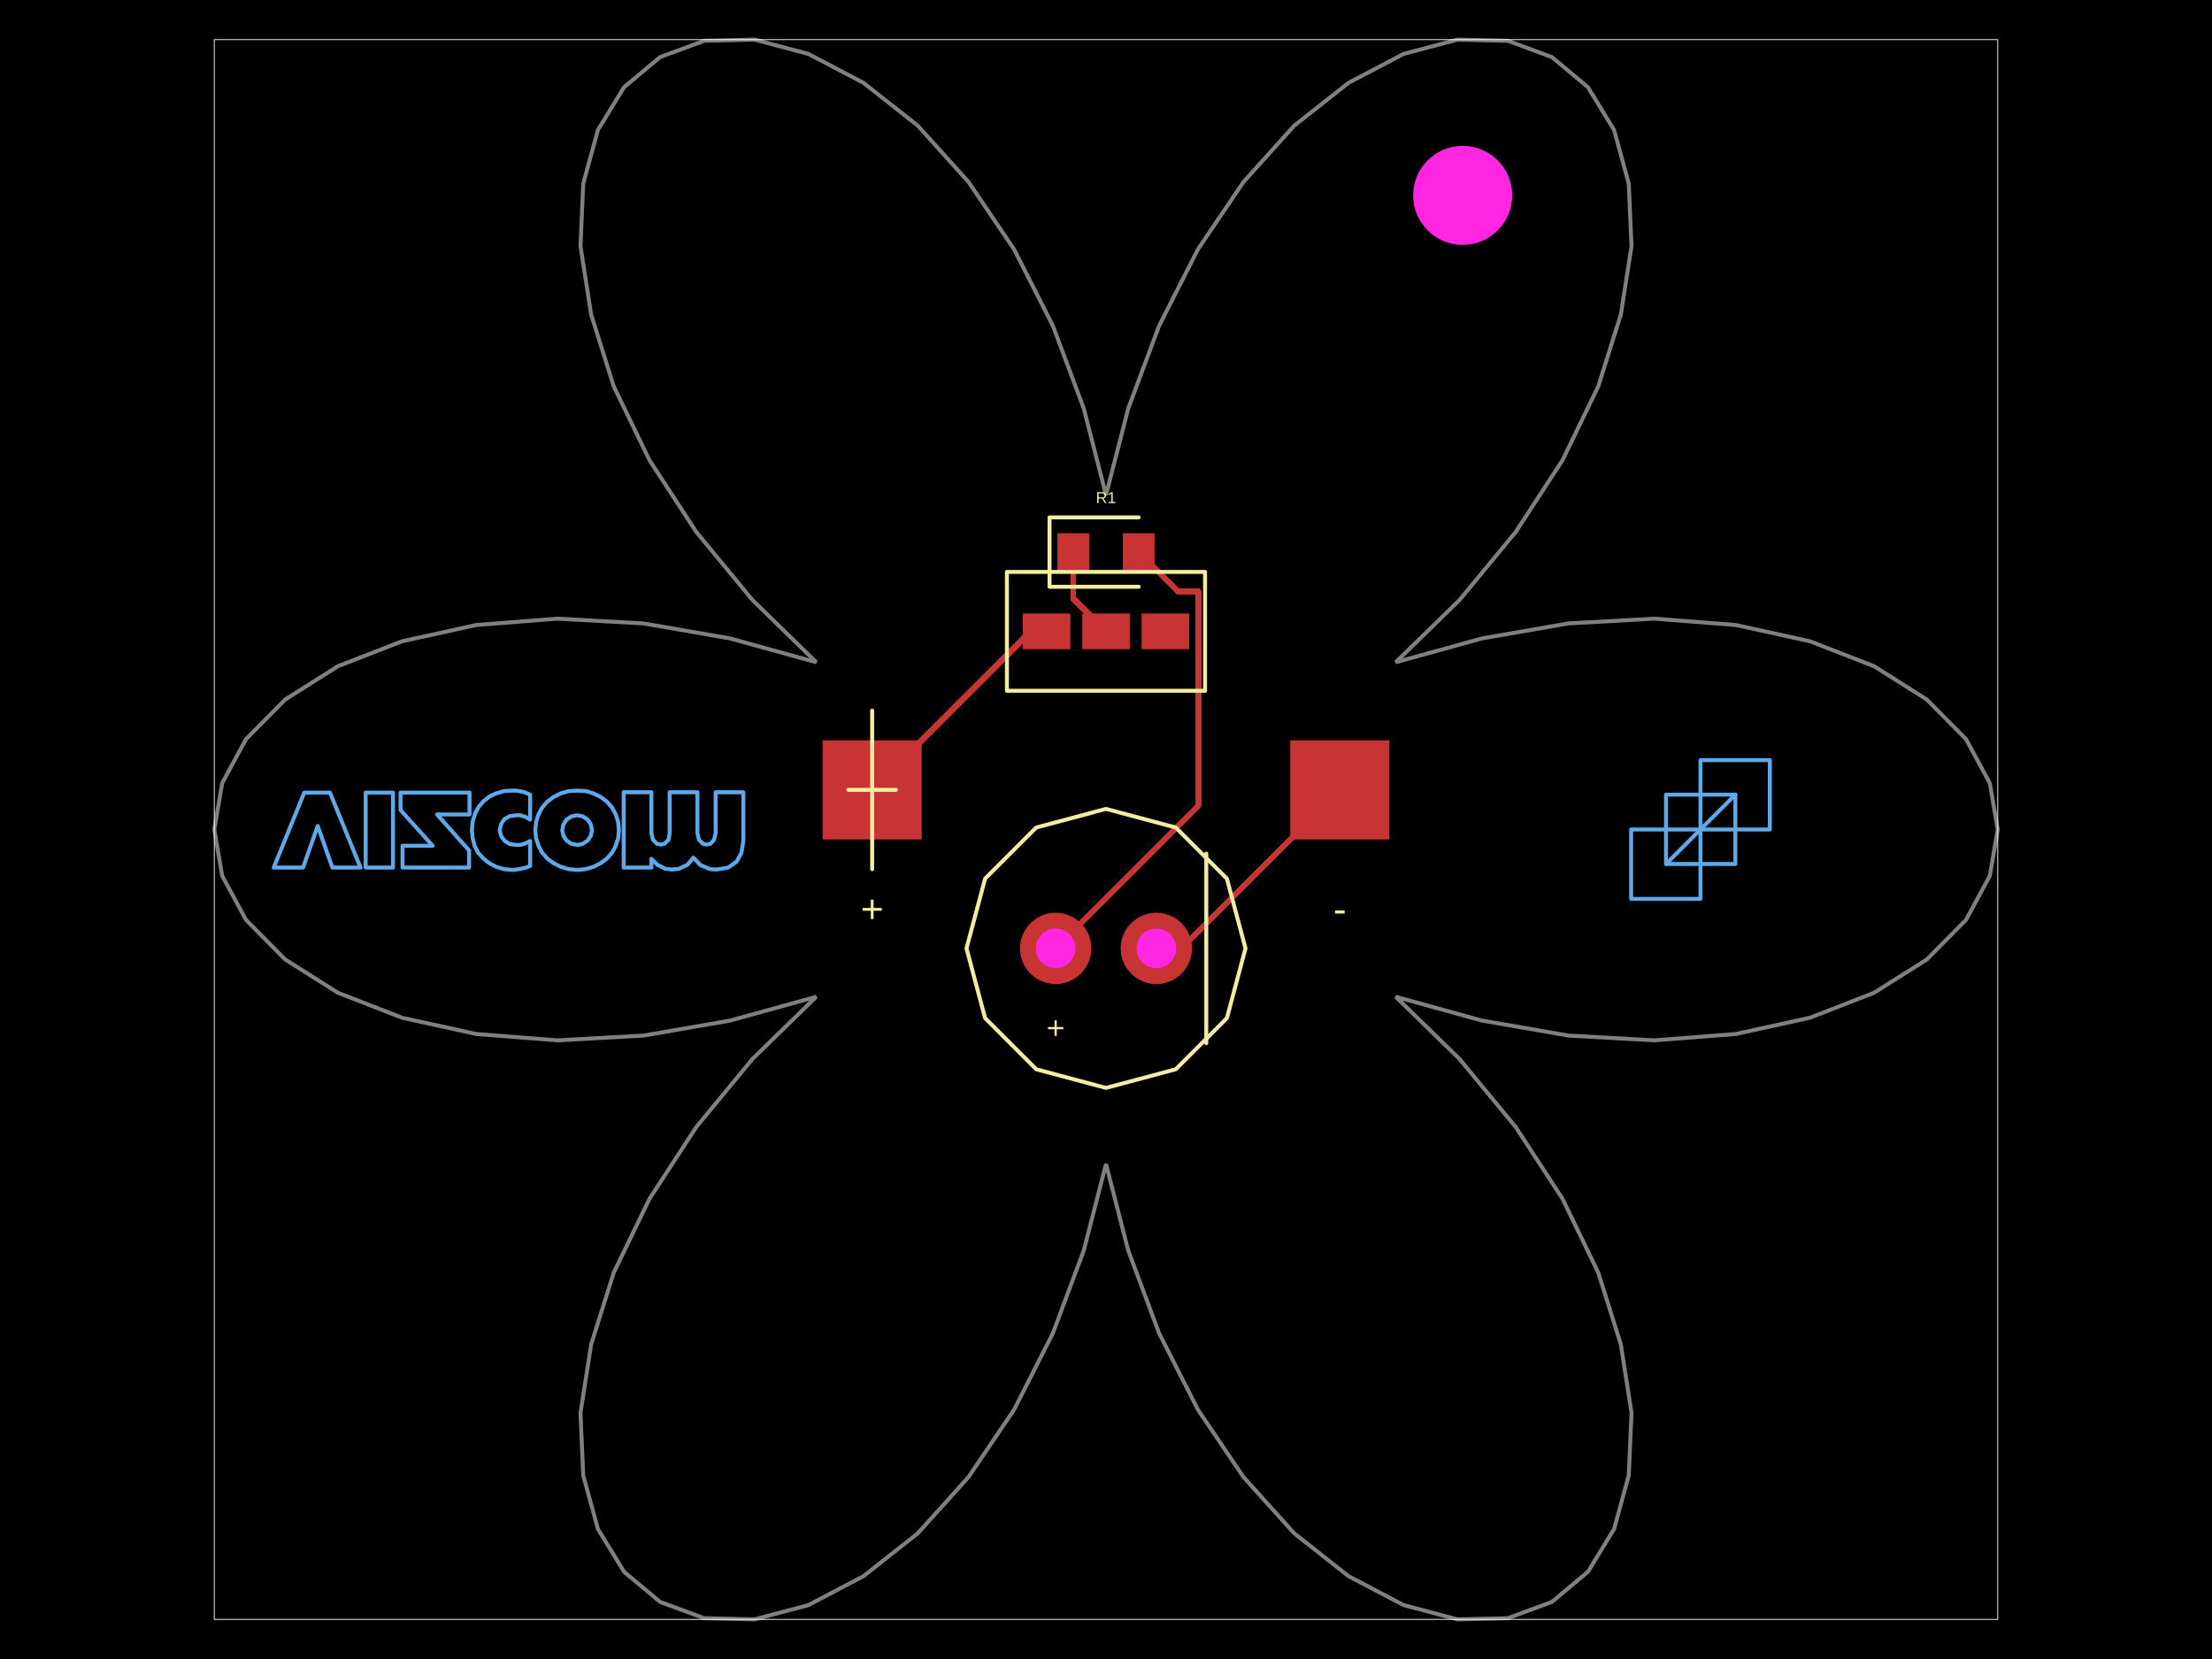
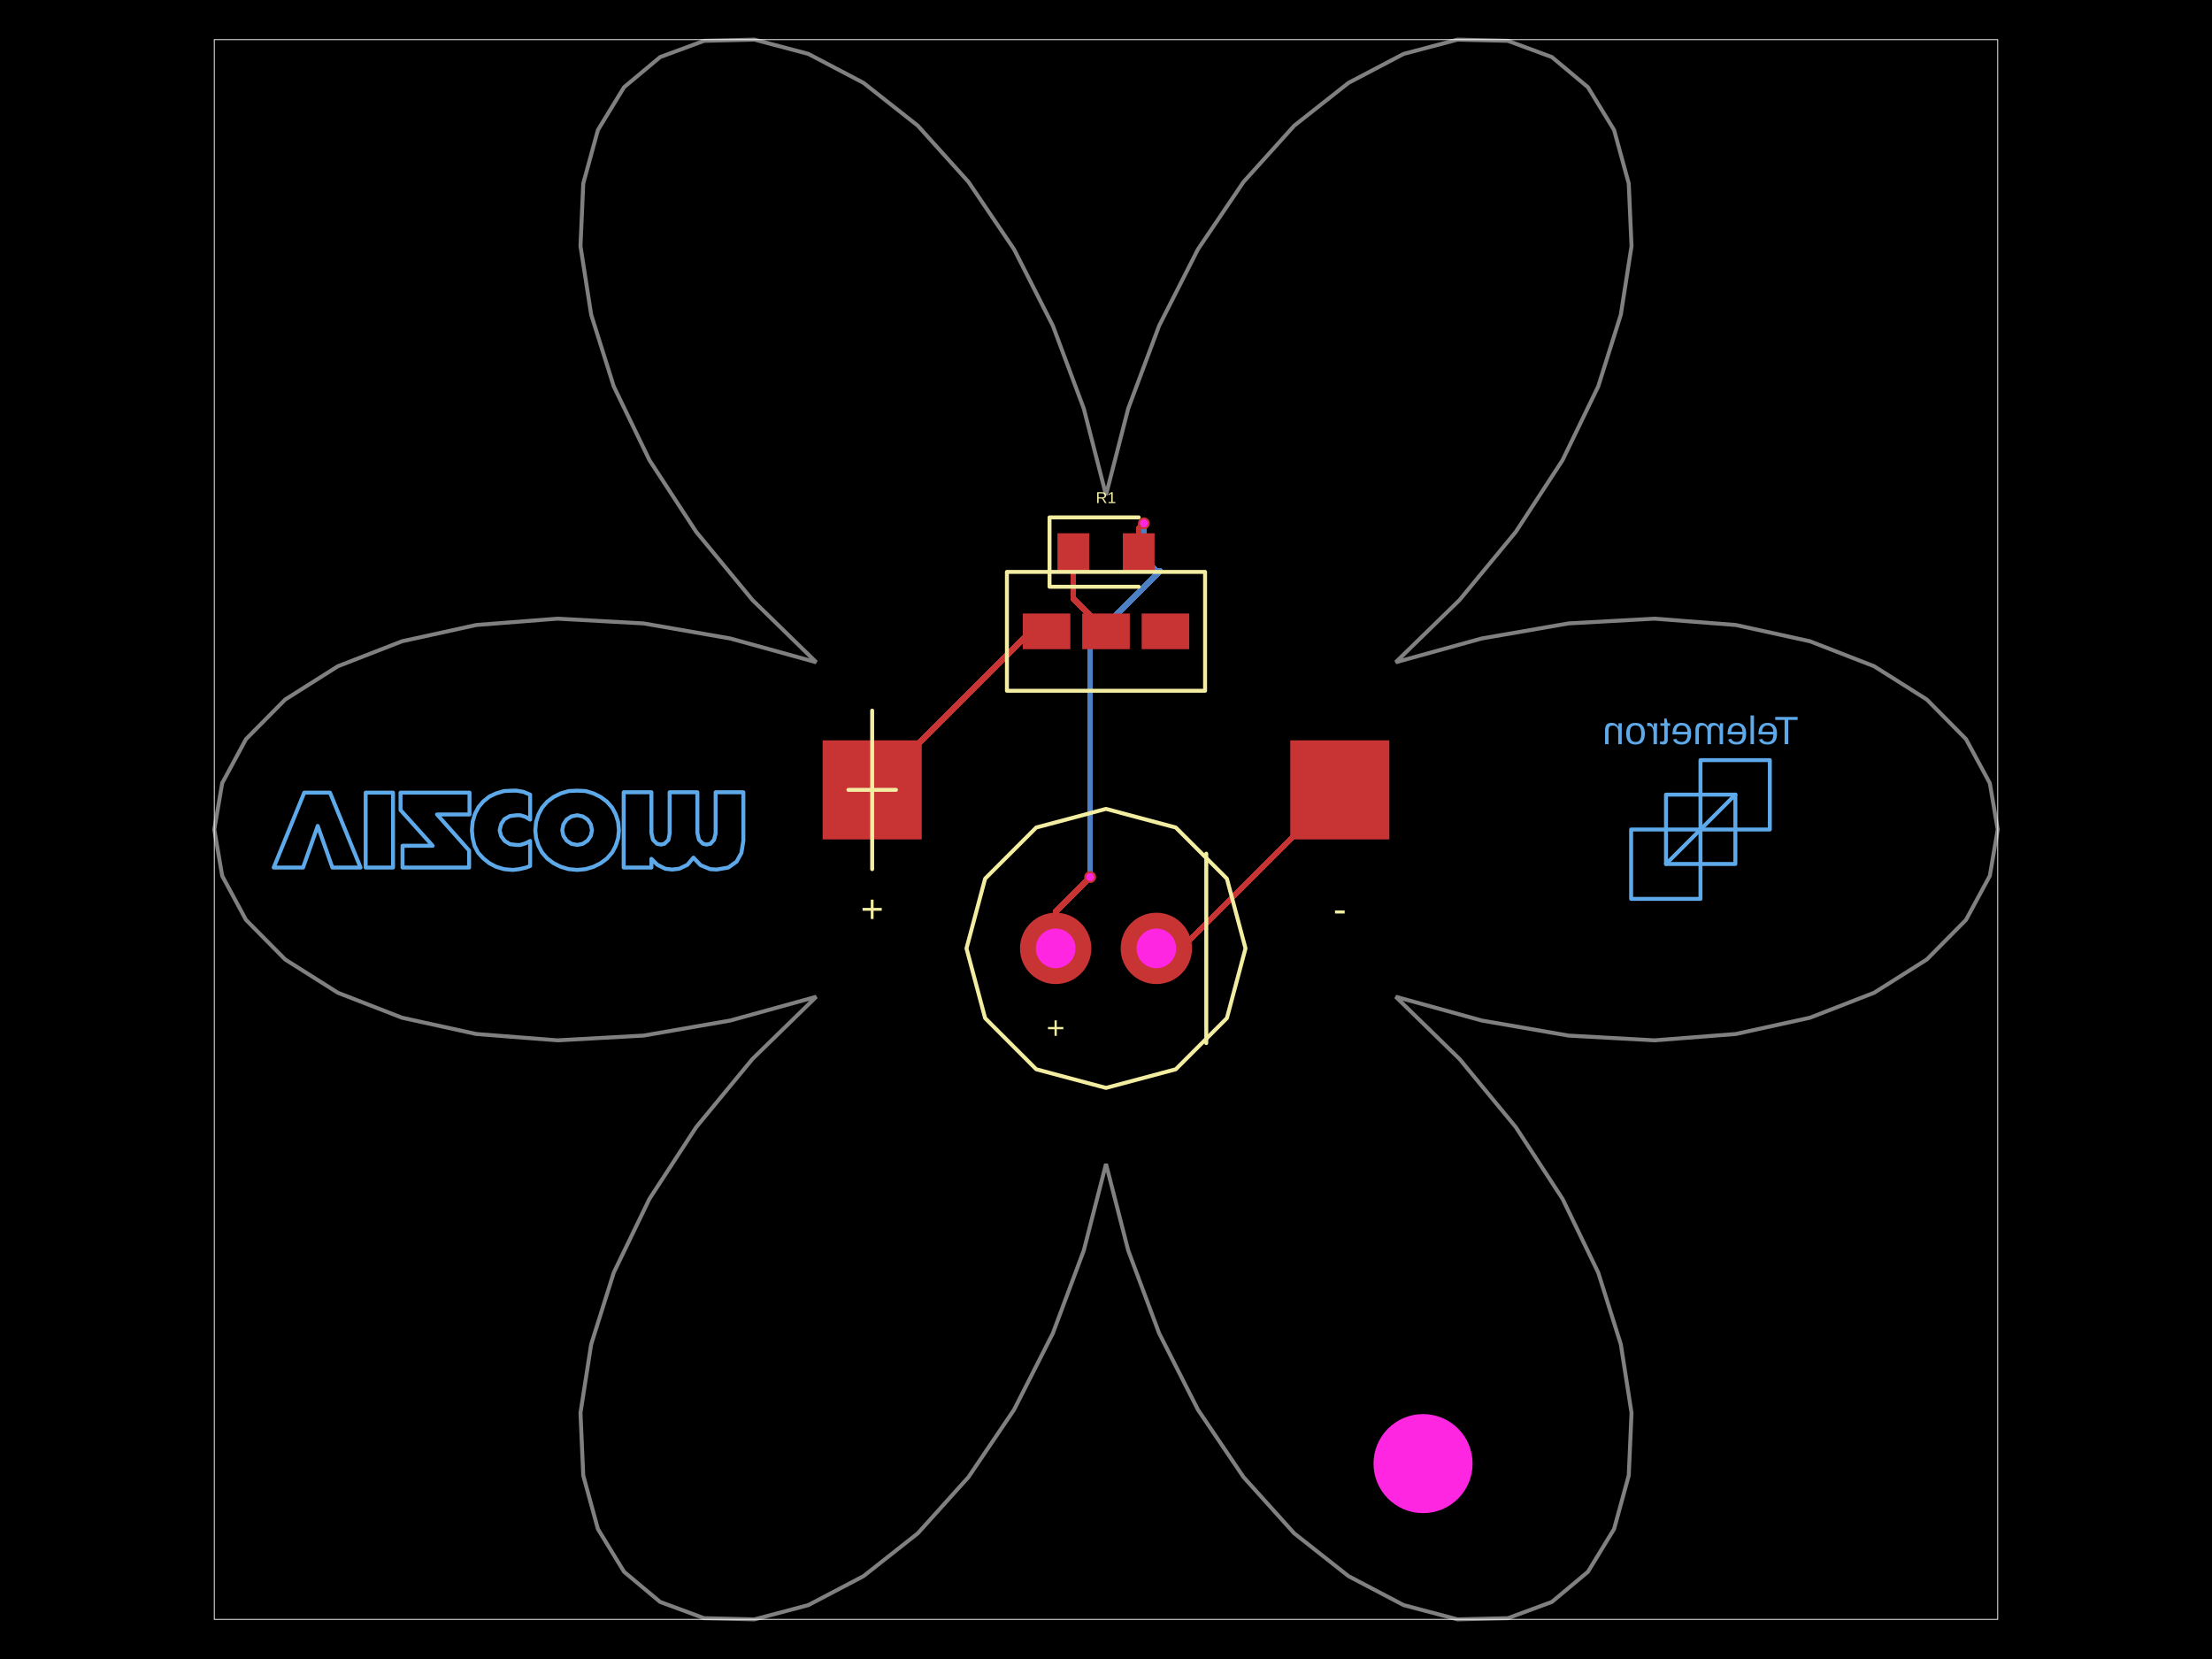
<svg xmlns="http://www.w3.org/2000/svg" width="800" height="600" data-software-used-string="@tscircuit/core@0.0.1112">
  <style />
  <rect class="boundary" x="0" y="0" fill="#000" width="800" height="600" data-type="pcb_background" data-pcb-layer="global" />
  <rect class="pcb-boundary" fill="none" stroke="#fff" stroke-width="0.3" x="77.496" y="14.333" width="645.007" height="571.333" data-type="pcb_boundary" data-pcb-layer="global" />
  <path class="pcb-board" d="M 722.504 300 L 719.637 316.77 L 711.037 332.68 L 696.847 347.014 L 677.783 359.054 L 654.563 368.084 L 627.759 373.961 L 598.376 376.254 L 567.272 374.534 L 535.882 369.087 L 504.778 360.487 L 527.855 382.991 L 548.208 407.645 L 565.122 433.588 L 578.022 460.248 L 586.192 486.192 L 590.062 510.989 L 589.059 533.636 L 583.755 552.986 L 574.295 568.466 L 561.252 579.36 L 545.342 585.237 L 527.138 585.667 L 507.645 580.506 L 487.721 570.043 L 468.084 554.563 L 449.737 534.209 L 433.254 509.842 L 419.207 482.179 L 408.027 452.222 L 400 420.975 L 391.973 452.222 L 380.793 482.179 L 366.746 509.842 L 350.263 534.209 L 331.916 554.563 L 312.279 570.043 L 292.355 580.506 L 272.862 585.667 L 254.658 585.237 L 238.748 579.36 L 225.705 568.466 L 216.245 552.986 L 210.941 533.636 L 209.938 510.989 L 213.808 486.192 L 221.978 460.248 L 234.878 433.588 L 251.792 407.645 L 272.145 382.991 L 295.222 360.487 L 264.118 369.087 L 232.728 374.534 L 201.624 376.254 L 172.241 373.961 L 145.437 368.084 L 122.217 359.054 L 103.153 347.014 L 88.963 332.68 L 80.363 316.77 L 77.496 300 L 80.363 283.23 L 88.963 267.32 L 103.153 252.986 L 122.217 240.946 L 145.437 231.916 L 172.241 226.039 L 201.624 223.746 L 232.728 225.466 L 264.118 230.913 L 295.222 239.513 L 272.145 217.009 L 251.792 192.355 L 234.878 166.412 L 221.978 139.752 L 213.808 113.808 L 209.938 89.011 L 210.941 66.364 L 216.245 47.014 L 225.705 31.534 L 238.748 20.64 L 254.658 14.763 L 272.862 14.333 L 292.355 19.494 L 312.279 29.957 L 331.916 45.437 L 350.263 65.791 L 366.746 90.158 L 380.793 117.821 L 391.973 147.778 L 400 179.025 L 408.027 147.778 L 419.207 117.821 L 433.254 90.158 L 449.737 65.791 L 468.084 45.437 L 487.721 29.957 L 507.645 19.494 L 527.138 14.333 L 545.342 14.763 L 561.252 20.64 L 574.295 31.534 L 583.755 47.014 L 589.059 66.364 L 590.062 89.011 L 586.192 113.808 L 578.022 139.752 L 565.122 166.412 L 548.208 192.355 L 527.855 217.009 L 504.778 239.513 L 535.882 230.913 L 567.272 225.466 L 598.376 223.746 L 627.759 226.039 L 654.563 231.916 L 677.783 240.946 L 696.847 252.986 L 711.037 267.32 L 719.637 283.23 Z" fill="none" stroke="rgba(255, 255, 255, 0.5)" stroke-width="1.433" data-type="pcb_board" data-pcb-layer="board" />
+   <path class="pcb-trace" stroke="rgb(77, 127, 196)" fill="none" d="M 413.706 189.274 L 413.706 189.274" stroke-width="2.15" stroke-linecap="round" stroke-linejoin="round" shape-rendering="crispEdges" data-type="pcb_trace" data-pcb-layer="bottom" />
+   <path class="pcb-trace" stroke="rgb(77, 127, 196)" fill="none" d="M 413.706 189.274 L 413.706 202.084" stroke-width="2.15" stroke-linecap="round" stroke-linejoin="round" shape-rendering="crispEdges" data-type="pcb_trace" data-pcb-layer="bottom" />
+   <path class="pcb-trace" stroke="rgb(77, 127, 196)" fill="none" d="M 413.706 202.084 L 418.096 206.474" stroke-width="2.15" stroke-linecap="round" stroke-linejoin="round" shape-rendering="crispEdges" data-type="pcb_trace" data-pcb-layer="bottom" />
+   <path class="pcb-trace" stroke="rgb(77, 127, 196)" fill="none" d="M 394.267 317.2 L 394.267 317.2" stroke-width="2.15" stroke-linecap="round" stroke-linejoin="round" shape-rendering="crispEdges" data-type="pcb_trace" data-pcb-layer="bottom" />
+   <path class="pcb-trace" stroke="rgb(77, 127, 196)" fill="none" d="M 394.267 317.2 L 394.267 231.796" stroke-width="2.15" stroke-linecap="round" stroke-linejoin="round" shape-rendering="crispEdges" data-type="pcb_trace" data-pcb-layer="bottom" />
+   <path class="pcb-trace" stroke="rgb(77, 127, 196)" fill="none" d="M 394.267 231.796 L 419.589 206.474" stroke-width="2.15" stroke-linecap="round" stroke-linejoin="round" shape-rendering="crispEdges" data-type="pcb_trace" data-pcb-layer="bottom" />
  <path class="pcb-silkscreen pcb-silkscreen-bottom" d="M 110.033 286.67 L 98.997 313.76 L 109.603 313.76 L 114.907 298.71 L 120.21 313.76 L 130.387 313.76 L 119.35 286.67 L 110.033 286.67 Z" fill="none" stroke="#5da9e9" stroke-width="1.433" stroke-linecap="round" stroke-linejoin="round" data-pcb-component-id="null" data-pcb-silkscreen-path-id="pcb_silkscreen_path_6" data-type="pcb_silkscreen_path" data-pcb-layer="bottom" />
  <path class="pcb-silkscreen pcb-silkscreen-bottom" d="M 142.14 286.67 L 132.25 286.67 L 132.25 313.76 L 142.14 313.76 L 142.14 286.67 Z" fill="none" stroke="#5da9e9" stroke-width="1.433" stroke-linecap="round" stroke-linejoin="round" data-pcb-component-id="null" data-pcb-silkscreen-path-id="pcb_silkscreen_path_7" data-type="pcb_silkscreen_path" data-pcb-layer="bottom" />
  <path class="pcb-silkscreen pcb-silkscreen-bottom" d="M 169.661 313.76 L 169.661 307.597 L 158.051 294.553 L 169.804 294.553 L 169.804 286.67 L 144.864 286.67 L 144.864 292.977 L 156.474 305.877 L 145.581 305.877 L 145.581 313.76 L 169.661 313.76 Z" fill="none" stroke="#5da9e9" stroke-width="1.433" stroke-linecap="round" stroke-linejoin="round" data-pcb-component-id="null" data-pcb-silkscreen-path-id="pcb_silkscreen_path_8" data-type="pcb_silkscreen_path" data-pcb-layer="bottom" />
  <path class="pcb-silkscreen pcb-silkscreen-bottom" d="M 170.664 300.287 L 170.951 303.153 L 171.667 306.02 L 172.957 308.457 L 174.821 310.463 L 176.971 312.183 L 179.408 313.473 L 182.274 314.333 L 185.428 314.62 L 187.864 314.333 L 190.301 313.76 L 191.734 313.187 L 191.734 304.157 L 190.014 305.017 L 188.151 305.59 L 186.861 305.59 L 184.424 305.303 L 182.561 304.157 L 181.271 302.437 L 180.698 300.287 L 181.271 297.993 L 182.418 296.273 L 184.424 295.127 L 186.861 294.84 L 188.151 294.84 L 190.014 295.413 L 191.734 296.417 L 191.734 287.387 L 189.298 286.383 L 186.861 285.953 L 185.284 285.953 L 182.274 286.097 L 179.408 286.957 L 176.971 288.103 L 174.821 289.823 L 173.101 291.83 L 171.811 294.267 L 170.951 297.133 L 170.664 300.287 Z" fill="none" stroke="#5da9e9" stroke-width="1.433" stroke-linecap="round" stroke-linejoin="round" data-pcb-component-id="null" data-pcb-silkscreen-path-id="pcb_silkscreen_path_9" data-type="pcb_silkscreen_path" data-pcb-layer="bottom" />
  <path class="pcb-silkscreen pcb-silkscreen-bottom" d="M 208.791 314.62 L 211.801 314.333 L 214.668 313.473 L 217.248 312.183 L 219.541 310.463 L 221.405 308.313 L 222.695 305.877 L 223.555 303.153 L 223.841 300.287 L 223.555 297.277 L 222.695 294.553 L 221.405 292.117 L 219.541 289.967 L 217.248 288.247 L 214.668 286.957 L 211.801 286.097 L 208.791 285.953 L 205.638 286.097 L 202.771 286.957 L 200.191 288.247 L 197.898 289.967 L 196.034 292.117 L 194.744 294.553 L 193.884 297.277 L 193.598 300.287 L 193.884 303.153 L 194.744 305.877 L 196.034 308.313 L 197.898 310.463 L 200.191 312.183 L 202.771 313.473 L 205.638 314.333 L 208.791 314.62 Z" fill="none" stroke="#5da9e9" stroke-width="1.433" stroke-linecap="round" stroke-linejoin="round" data-pcb-component-id="null" data-pcb-silkscreen-path-id="pcb_silkscreen_path_10" data-type="pcb_silkscreen_path" data-pcb-layer="bottom" />
  <path class="pcb-silkscreen pcb-silkscreen-bottom" d="M 208.791 305.59 L 206.641 305.16 L 204.921 304.013 L 203.774 302.293 L 203.344 300.287 L 203.774 298.137 L 204.921 296.417 L 206.641 295.27 L 208.791 294.84 L 210.798 295.27 L 212.518 296.417 L 213.665 298.137 L 214.095 300.287 L 213.665 302.293 L 212.518 304.013 L 210.798 305.16 L 208.791 305.59 Z" fill="none" stroke="#5da9e9" stroke-width="1.433" stroke-linecap="round" stroke-linejoin="round" data-pcb-component-id="null" data-pcb-silkscreen-path-id="pcb_silkscreen_path_11" data-type="pcb_silkscreen_path" data-pcb-layer="bottom" />
  <path class="pcb-silkscreen pcb-silkscreen-bottom" d="M 235.595 301.29 L 235.595 286.527 L 225.561 286.527 L 225.561 313.76 L 235.595 313.76 L 235.595 310.607 L 237.745 312.757 L 240.612 314.19 L 243.048 314.477 L 245.628 314.19 L 248.638 312.757 L 250.788 310.177 L 253.368 312.9 L 256.808 314.333 L 259.245 314.477 L 263.402 313.76 L 266.412 311.61 L 268.132 308.457 L 268.849 304.013 L 268.849 286.527 L 258.815 286.527 L 258.815 301.433 L 258.242 303.727 L 256.952 305.16 L 255.518 305.447 L 254.228 305.16 L 252.795 303.727 L 252.222 301.29 L 252.222 286.527 L 242.188 286.527 L 242.188 301.433 L 241.758 303.727 L 240.325 305.16 L 239.035 305.447 L 237.602 305.16 L 236.168 303.727 L 235.595 301.29 Z" fill="none" stroke="#5da9e9" stroke-width="1.433" stroke-linecap="round" stroke-linejoin="round" data-pcb-component-id="null" data-pcb-silkscreen-path-id="pcb_silkscreen_path_12" data-type="pcb_silkscreen_path" data-pcb-layer="bottom" />
  <path class="pcb-silkscreen pcb-silkscreen-bottom" d="M 589.919 325.084 L 615.002 325.084 L 615.002 300 L 589.919 300 L 589.919 325.084 Z" fill="none" stroke="#5da9e9" stroke-width="1.433" stroke-linecap="round" stroke-linejoin="round" data-pcb-component-id="null" data-pcb-silkscreen-path-id="pcb_silkscreen_path_13" data-type="pcb_silkscreen_path" data-pcb-layer="bottom" />
  <path class="pcb-silkscreen pcb-silkscreen-bottom" d="M 602.532 312.47 L 627.616 312.47 L 627.616 287.387 L 602.532 287.387 L 602.532 312.47 Z" fill="none" stroke="#5da9e9" stroke-width="1.433" stroke-linecap="round" stroke-linejoin="round" data-pcb-component-id="null" data-pcb-silkscreen-path-id="pcb_silkscreen_path_14" data-type="pcb_silkscreen_path" data-pcb-layer="bottom" />
  <path class="pcb-silkscreen pcb-silkscreen-bottom" d="M 615.002 300 L 640.086 300 L 640.086 274.916 L 615.002 274.916 L 615.002 300 Z" fill="none" stroke="#5da9e9" stroke-width="1.433" stroke-linecap="round" stroke-linejoin="round" data-pcb-component-id="null" data-pcb-silkscreen-path-id="pcb_silkscreen_path_15" data-type="pcb_silkscreen_path" data-pcb-layer="bottom" />
  <path class="pcb-silkscreen pcb-silkscreen-bottom" d="M 602.532 312.47 L 615.002 300" fill="none" stroke="#5da9e9" stroke-width="1.433" stroke-linecap="round" stroke-linejoin="round" data-pcb-component-id="null" data-pcb-silkscreen-path-id="pcb_silkscreen_path_16" data-type="pcb_silkscreen_path" data-pcb-layer="bottom" />
  <path class="pcb-silkscreen pcb-silkscreen-bottom" d="M 615.002 300 L 627.616 287.387" fill="none" stroke="#5da9e9" stroke-width="1.433" stroke-linecap="round" stroke-linejoin="round" data-pcb-component-id="null" data-pcb-silkscreen-path-id="pcb_silkscreen_path_17" data-type="pcb_silkscreen_path" data-pcb-layer="bottom" />
+   <text x="0" y="0" dx="0" dy="0" fill="#5da9e9" font-family="Arial, sans-serif" font-size="14.333" text-anchor="middle" dominant-baseline="central" transform="matrix(-1,0,0,1,615.0024,264.1663)" class="pcb-silkscreen-text pcb-silkscreen-bottom" data-pcb-silkscreen-text-id="null" stroke="none" data-type="pcb_silkscreen_text" data-pcb-layer="bottom">Telemetron</text>
  <rect class="pcb-pad" fill="rgb(200, 52, 52)" x="297.516" y="267.75" width="35.834" height="35.834" data-type="pcb_smtpad" data-pcb-layer="top" />
  <rect class="pcb-pad" fill="rgb(200, 52, 52)" x="466.651" y="267.75" width="35.834" height="35.834" data-type="pcb_smtpad" data-pcb-layer="top" />
  <rect class="pcb-pad" fill="rgb(200, 52, 52)" x="369.9" y="221.882" width="17.2" height="12.9" data-type="pcb_smtpad" data-pcb-layer="top" />
  <rect class="pcb-pad" fill="rgb(200, 52, 52)" x="391.4" y="221.882" width="17.2" height="12.9" data-type="pcb_smtpad" data-pcb-layer="top" />
  <rect class="pcb-pad" fill="rgb(200, 52, 52)" x="412.9" y="221.882" width="17.2" height="12.9" data-type="pcb_smtpad" data-pcb-layer="top" />
  <rect class="pcb-pad" fill="rgb(200, 52, 52)" x="382.441" y="192.857" width="11.467" height="13.617" data-type="pcb_smtpad" data-pcb-layer="top" />
  <rect class="pcb-pad" fill="rgb(200, 52, 52)" x="406.092" y="192.857" width="11.467" height="13.617" data-type="pcb_smtpad" data-pcb-layer="top" />
-   <path class="pcb-trace" stroke="rgb(200, 52, 52)" fill="none" d="M 381.796 343 L 433.342 291.455" stroke-width="2.15" stroke-linecap="round" stroke-linejoin="round" shape-rendering="crispEdges" data-type="pcb_trace" data-pcb-layer="top" />
-   <path class="pcb-trace" stroke="rgb(200, 52, 52)" fill="none" d="M 433.342 291.455 L 433.342 213.851" stroke-width="2.15" stroke-linecap="round" stroke-linejoin="round" shape-rendering="crispEdges" data-type="pcb_trace" data-pcb-layer="top" />
-   <path class="pcb-trace" stroke="rgb(200, 52, 52)" fill="none" d="M 433.342 213.851 L 426.011 213.851" stroke-width="2.15" stroke-linecap="round" stroke-linejoin="round" shape-rendering="crispEdges" data-type="pcb_trace" data-pcb-layer="top" />
-   <path class="pcb-trace" stroke="rgb(200, 52, 52)" fill="none" d="M 426.011 213.851 L 411.825 199.666" stroke-width="2.15" stroke-linecap="round" stroke-linejoin="round" shape-rendering="crispEdges" data-type="pcb_trace" data-pcb-layer="top" />
+   <path class="pcb-trace" stroke="rgb(200, 52, 52)" fill="none" d="M 411.825 199.666 L 411.825 191.08" stroke-width="2.15" stroke-linecap="round" stroke-linejoin="round" shape-rendering="crispEdges" data-type="pcb_trace" data-pcb-layer="top" />
+   <path class="pcb-trace" stroke="rgb(200, 52, 52)" fill="none" d="M 411.825 191.08 L 413.299 189.606" stroke-width="2.15" stroke-linecap="round" stroke-linejoin="round" shape-rendering="crispEdges" data-type="pcb_trace" data-pcb-layer="top" />
+   <path class="pcb-trace" stroke="rgb(200, 52, 52)" fill="none" d="M 413.299 189.606 L 413.706 189.274" stroke-width="2.15" stroke-linecap="round" stroke-linejoin="round" shape-rendering="crispEdges" data-type="pcb_trace" data-pcb-layer="top" />
+   <path class="pcb-trace" stroke="rgb(200, 52, 52)" fill="none" d="M 413.706 189.274 L 413.706 189.274" stroke-width="2.15" stroke-linecap="round" stroke-linejoin="round" shape-rendering="crispEdges" data-type="pcb_trace" data-pcb-layer="top" />
+   <path class="pcb-trace" stroke="rgb(200, 52, 52)" fill="none" d="M 381.796 343 L 381.796 329.67" stroke-width="2.15" stroke-linecap="round" stroke-linejoin="round" shape-rendering="crispEdges" data-type="pcb_trace" data-pcb-layer="top" />
+   <path class="pcb-trace" stroke="rgb(200, 52, 52)" fill="none" d="M 381.796 329.67 L 392.64 318.827" stroke-width="2.15" stroke-linecap="round" stroke-linejoin="round" shape-rendering="crispEdges" data-type="pcb_trace" data-pcb-layer="top" />
+   <path class="pcb-trace" stroke="rgb(200, 52, 52)" fill="none" d="M 392.64 318.827 L 394.267 317.2" stroke-width="2.15" stroke-linecap="round" stroke-linejoin="round" shape-rendering="crispEdges" data-type="pcb_trace" data-pcb-layer="top" />
+   <path class="pcb-trace" stroke="rgb(200, 52, 52)" fill="none" d="M 394.267 317.2 L 394.267 317.2" stroke-width="2.15" stroke-linecap="round" stroke-linejoin="round" shape-rendering="crispEdges" data-type="pcb_trace" data-pcb-layer="top" />
  <path class="pcb-trace" stroke="rgb(200, 52, 52)" fill="none" d="M 388.175 199.666 L 388.175 216.507" stroke-width="2.15" stroke-linecap="round" stroke-linejoin="round" shape-rendering="crispEdges" data-type="pcb_trace" data-pcb-layer="top" />
  <path class="pcb-trace" stroke="rgb(200, 52, 52)" fill="none" d="M 388.175 216.507 L 400 228.333" stroke-width="2.15" stroke-linecap="round" stroke-linejoin="round" shape-rendering="crispEdges" data-type="pcb_trace" data-pcb-layer="top" />
  <path class="pcb-trace" stroke="rgb(200, 52, 52)" fill="none" d="M 418.204 343 L 427.234 343" stroke-width="2.15" stroke-linecap="round" stroke-linejoin="round" shape-rendering="crispEdges" data-type="pcb_trace" data-pcb-layer="top" />
  <path class="pcb-trace" stroke="rgb(200, 52, 52)" fill="none" d="M 427.234 343 L 484.568 285.667" stroke-width="2.15" stroke-linecap="round" stroke-linejoin="round" shape-rendering="crispEdges" data-type="pcb_trace" data-pcb-layer="top" />
  <path class="pcb-trace" stroke="rgb(200, 52, 52)" fill="none" d="M 378.5 228.333 L 372.766 228.333" stroke-width="2.15" stroke-linecap="round" stroke-linejoin="round" shape-rendering="crispEdges" data-type="pcb_trace" data-pcb-layer="top" />
  <path class="pcb-trace" stroke="rgb(200, 52, 52)" fill="none" d="M 372.766 228.333 L 315.432 285.667" stroke-width="2.15" stroke-linecap="round" stroke-linejoin="round" shape-rendering="crispEdges" data-type="pcb_trace" data-pcb-layer="top" />
  <path class="pcb-silkscreen pcb-silkscreen-top" d="M 315.432 314.333 L 315.432 257" fill="none" stroke="#f2eda1" stroke-width="1.433" stroke-linecap="round" stroke-linejoin="round" data-pcb-component-id="pcb_component_0" data-pcb-silkscreen-path-id="pcb_silkscreen_path_0" data-type="pcb_silkscreen_path" data-pcb-layer="top" />
  <path class="pcb-silkscreen pcb-silkscreen-top" d="M 306.832 285.667 L 324.032 285.667" fill="none" stroke="#f2eda1" stroke-width="1.433" stroke-linecap="round" stroke-linejoin="round" data-pcb-component-id="pcb_component_0" data-pcb-silkscreen-path-id="pcb_silkscreen_path_1" data-type="pcb_silkscreen_path" data-pcb-layer="top" />
  <text x="0" y="0" dx="0" dy="0" fill="#f2eda1" font-family="Arial, sans-serif" font-size="14.333" text-anchor="middle" dominant-baseline="central" transform="matrix(1,0,0,1,315.4324,328.667)" class="pcb-silkscreen-text pcb-silkscreen-top" data-pcb-silkscreen-text-id="pcb_component_0" stroke="none" data-type="pcb_silkscreen_text" data-pcb-layer="top">+</text>
  <text x="0" y="0" dx="0" dy="0" fill="#f2eda1" font-family="Arial, sans-serif" font-size="14.333" text-anchor="middle" dominant-baseline="central" transform="matrix(1,0,0,1,484.5676,328.667)" class="pcb-silkscreen-text pcb-silkscreen-top" data-pcb-silkscreen-text-id="pcb_component_0" stroke="none" data-type="pcb_silkscreen_text" data-pcb-layer="top">-</text>
  <path class="pcb-silkscreen pcb-silkscreen-top" d="M 364.166 249.833 L 435.834 249.833 L 435.834 206.832 L 364.166 206.832 L 364.166 249.833 Z" fill="none" stroke="#f2eda1" stroke-width="1.433" stroke-linecap="round" stroke-linejoin="round" data-pcb-component-id="pcb_component_1" data-pcb-silkscreen-path-id="pcb_silkscreen_path_2" data-type="pcb_silkscreen_path" data-pcb-layer="top" />
  <path class="pcb-silkscreen pcb-silkscreen-top" d="M 411.825 187.124 L 379.575 187.124 L 379.575 212.207 L 411.825 212.207" fill="none" stroke="#f2eda1" stroke-width="1.433" stroke-linecap="round" stroke-linejoin="round" data-pcb-component-id="pcb_component_2" data-pcb-silkscreen-path-id="pcb_silkscreen_path_3" data-type="pcb_silkscreen_path" data-pcb-layer="top" />
  <text x="0" y="0" dx="0" dy="0" fill="#f2eda1" font-family="Arial, sans-serif" font-size="5.733" text-anchor="middle" dominant-baseline="central" transform="matrix(1,0,0,1,400,179.957)" class="pcb-silkscreen-text pcb-silkscreen-top" data-pcb-silkscreen-text-id="pcb_component_2" stroke="none" data-type="pcb_silkscreen_text" data-pcb-layer="top">R1</text>
  <path class="pcb-silkscreen pcb-silkscreen-top" d="M 450.454 343 L 443.717 317.774 L 425.227 299.283 L 400 292.547 L 374.773 299.283 L 356.283 317.774 L 349.546 343 L 356.283 368.227 L 374.773 386.718 L 400 393.454 L 425.227 386.718 L 443.717 368.227 L 450.454 343 Z" fill="none" stroke="#f2eda1" stroke-width="1.433" stroke-linecap="round" stroke-linejoin="round" data-pcb-component-id="pcb_component_3" data-pcb-silkscreen-path-id="pcb_silkscreen_path_4" data-type="pcb_silkscreen_path" data-pcb-layer="top" />
  <path class="pcb-silkscreen pcb-silkscreen-top" d="M 436.264 377.258 L 436.264 308.743" fill="none" stroke="#f2eda1" stroke-width="1.433" stroke-linecap="round" stroke-linejoin="round" data-pcb-component-id="pcb_component_3" data-pcb-silkscreen-path-id="pcb_silkscreen_path_5" data-type="pcb_silkscreen_path" data-pcb-layer="top" />
  <text x="0" y="0" dx="0" dy="0" fill="#f2eda1" font-family="Arial, sans-serif" font-size="11.467" text-anchor="middle" dominant-baseline="central" transform="matrix(1,0,0,1,381.7965,371.6675)" class="pcb-silkscreen-text pcb-silkscreen-top" data-pcb-silkscreen-text-id="pcb_component_3" stroke="none" data-type="pcb_silkscreen_text" data-pcb-layer="top">+</text>
  <g data-type="pcb_plated_hole" data-pcb-layer="through">
    <circle class="pcb-hole-outer" fill="rgb(200, 52, 52)" cx="381.796" cy="343" r="12.9" data-type="pcb_plated_hole" data-pcb-layer="top" />
    <circle class="pcb-hole-inner" fill="#FF26E2" cx="381.796" cy="343" r="7.167" data-type="pcb_plated_hole_drill" data-pcb-layer="drill" />
  </g>
  <g data-type="pcb_plated_hole" data-pcb-layer="through">
    <circle class="pcb-hole-outer" fill="rgb(200, 52, 52)" cx="418.204" cy="343" r="12.9" data-type="pcb_plated_hole" data-pcb-layer="top" />
    <circle class="pcb-hole-inner" fill="#FF26E2" cx="418.204" cy="343" r="7.167" data-type="pcb_plated_hole_drill" data-pcb-layer="drill" />
  </g>
-   <circle class="pcb-hole" cx="529.001" cy="70.664" r="17.917" fill="#FF26E2" data-type="pcb_hole" data-pcb-layer="drill" />
+   <g data-type="pcb_via" data-pcb-layer="through">
+     <circle class="pcb-hole-outer" fill="rgb(200, 52, 52)" cx="413.706" cy="189.274" r="2.15" data-type="pcb_via" data-pcb-layer="top" />
+     <circle class="pcb-hole-inner" fill="#FF26E2" cx="413.706" cy="189.274" r="1.433" data-type="pcb_via" data-pcb-layer="drill" />
+   </g>
+   <g data-type="pcb_via" data-pcb-layer="through">
+     <circle class="pcb-hole-outer" fill="rgb(200, 52, 52)" cx="394.267" cy="317.2" r="2.15" data-type="pcb_via" data-pcb-layer="top" />
+     <circle class="pcb-hole-inner" fill="#FF26E2" cx="394.267" cy="317.2" r="1.433" data-type="pcb_via" data-pcb-layer="drill" />
+   </g>
+   <circle class="pcb-hole" cx="514.668" cy="529.336" r="17.917" fill="#FF26E2" data-type="pcb_hole" data-pcb-layer="drill" />
</svg>
